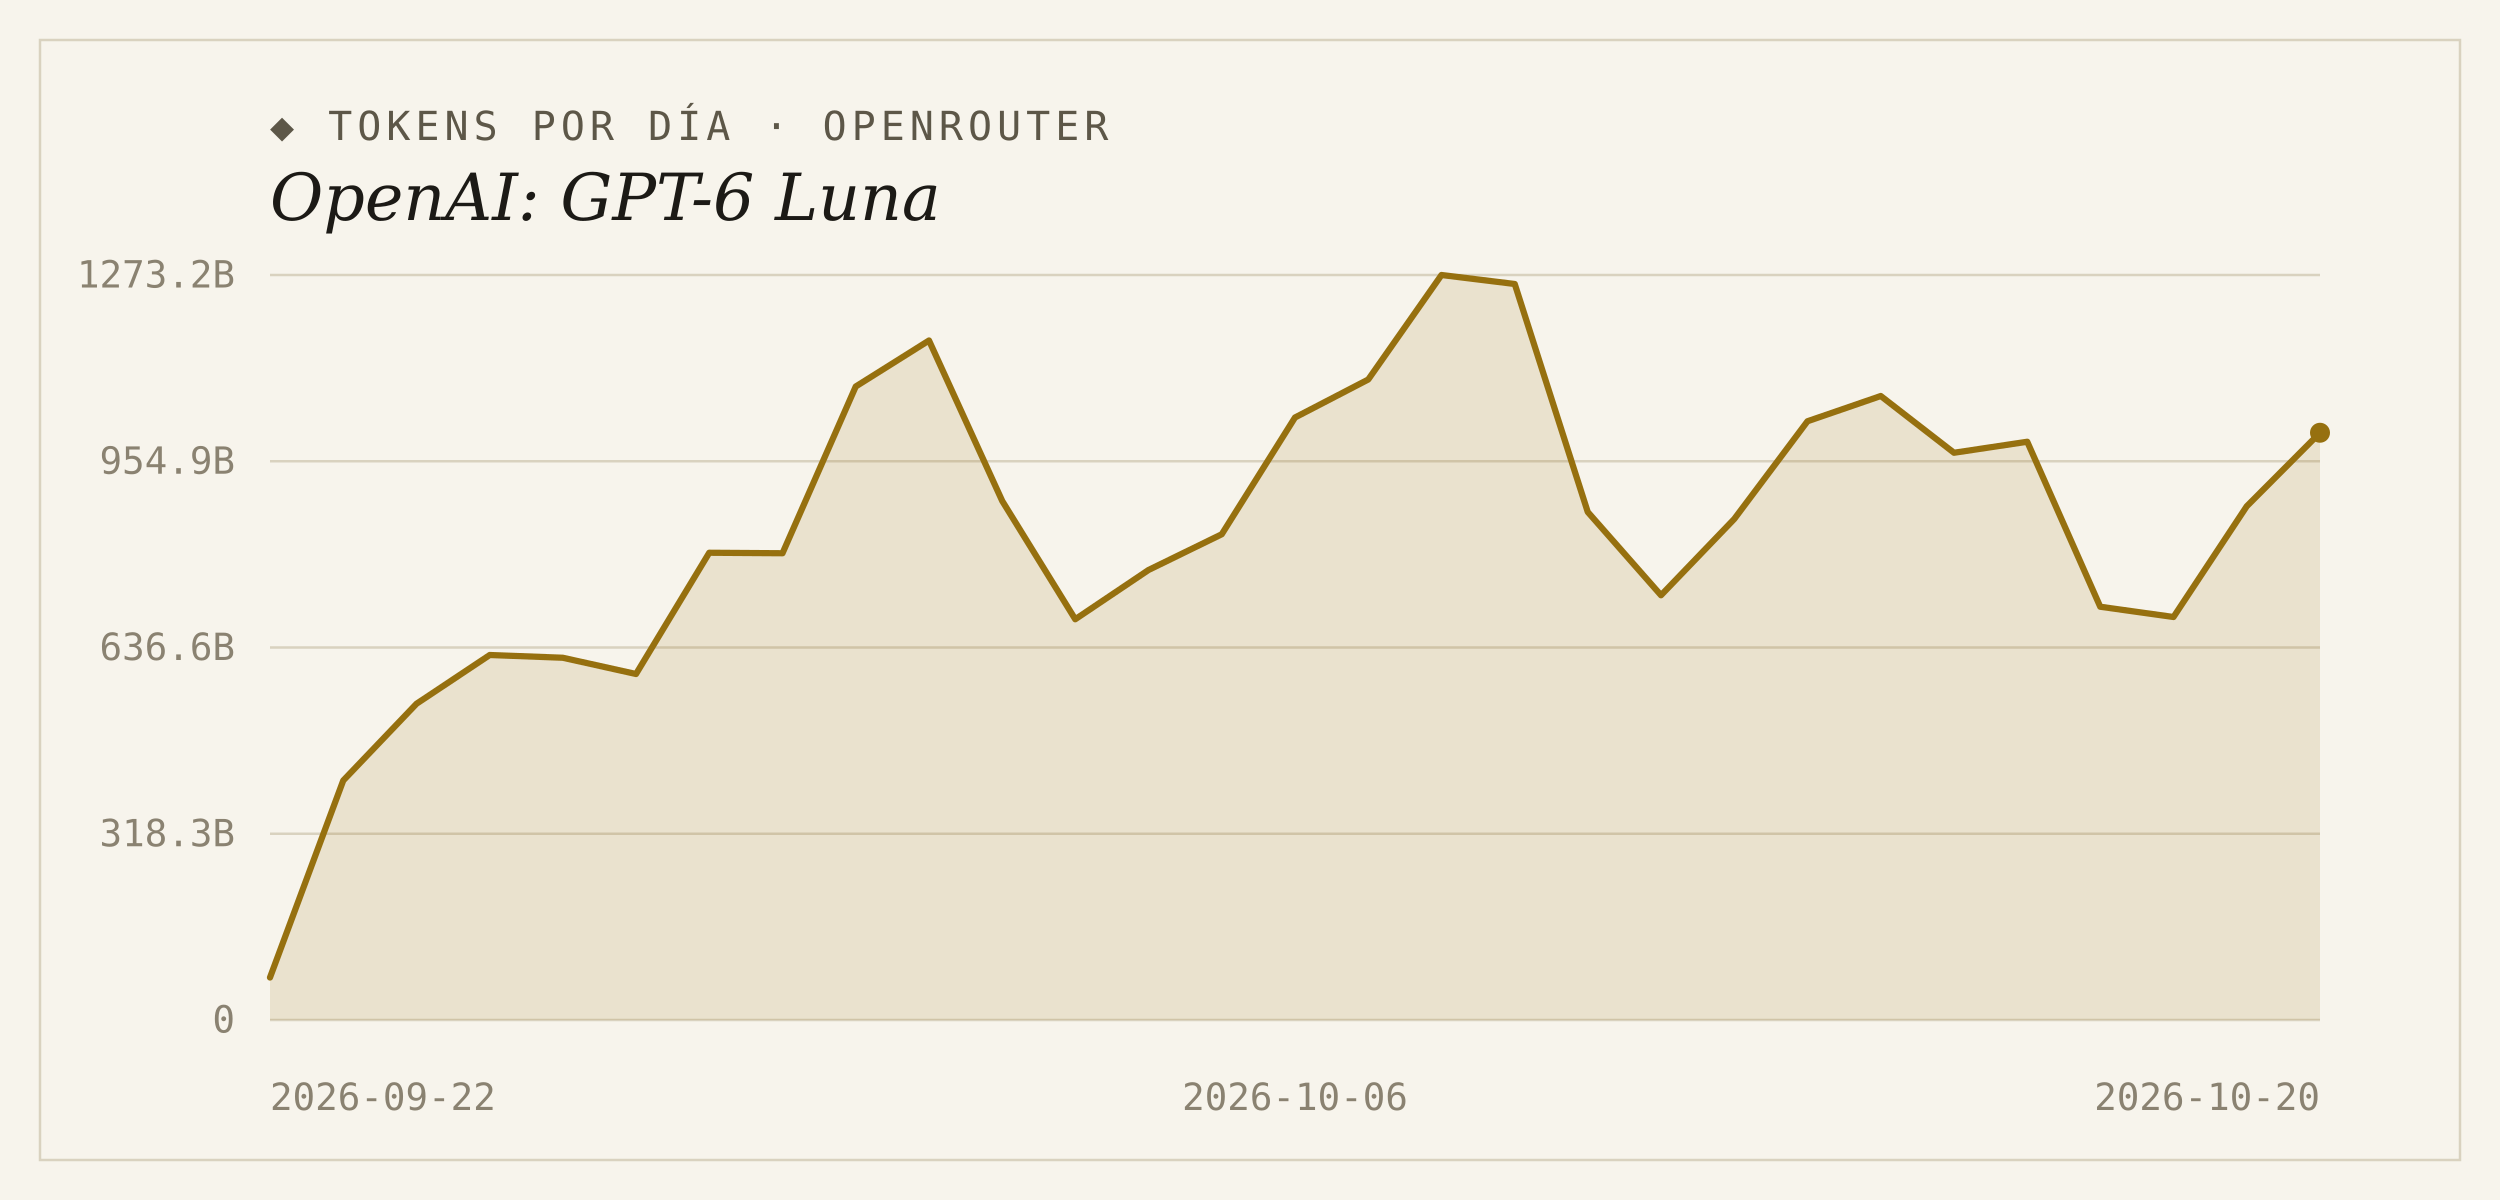
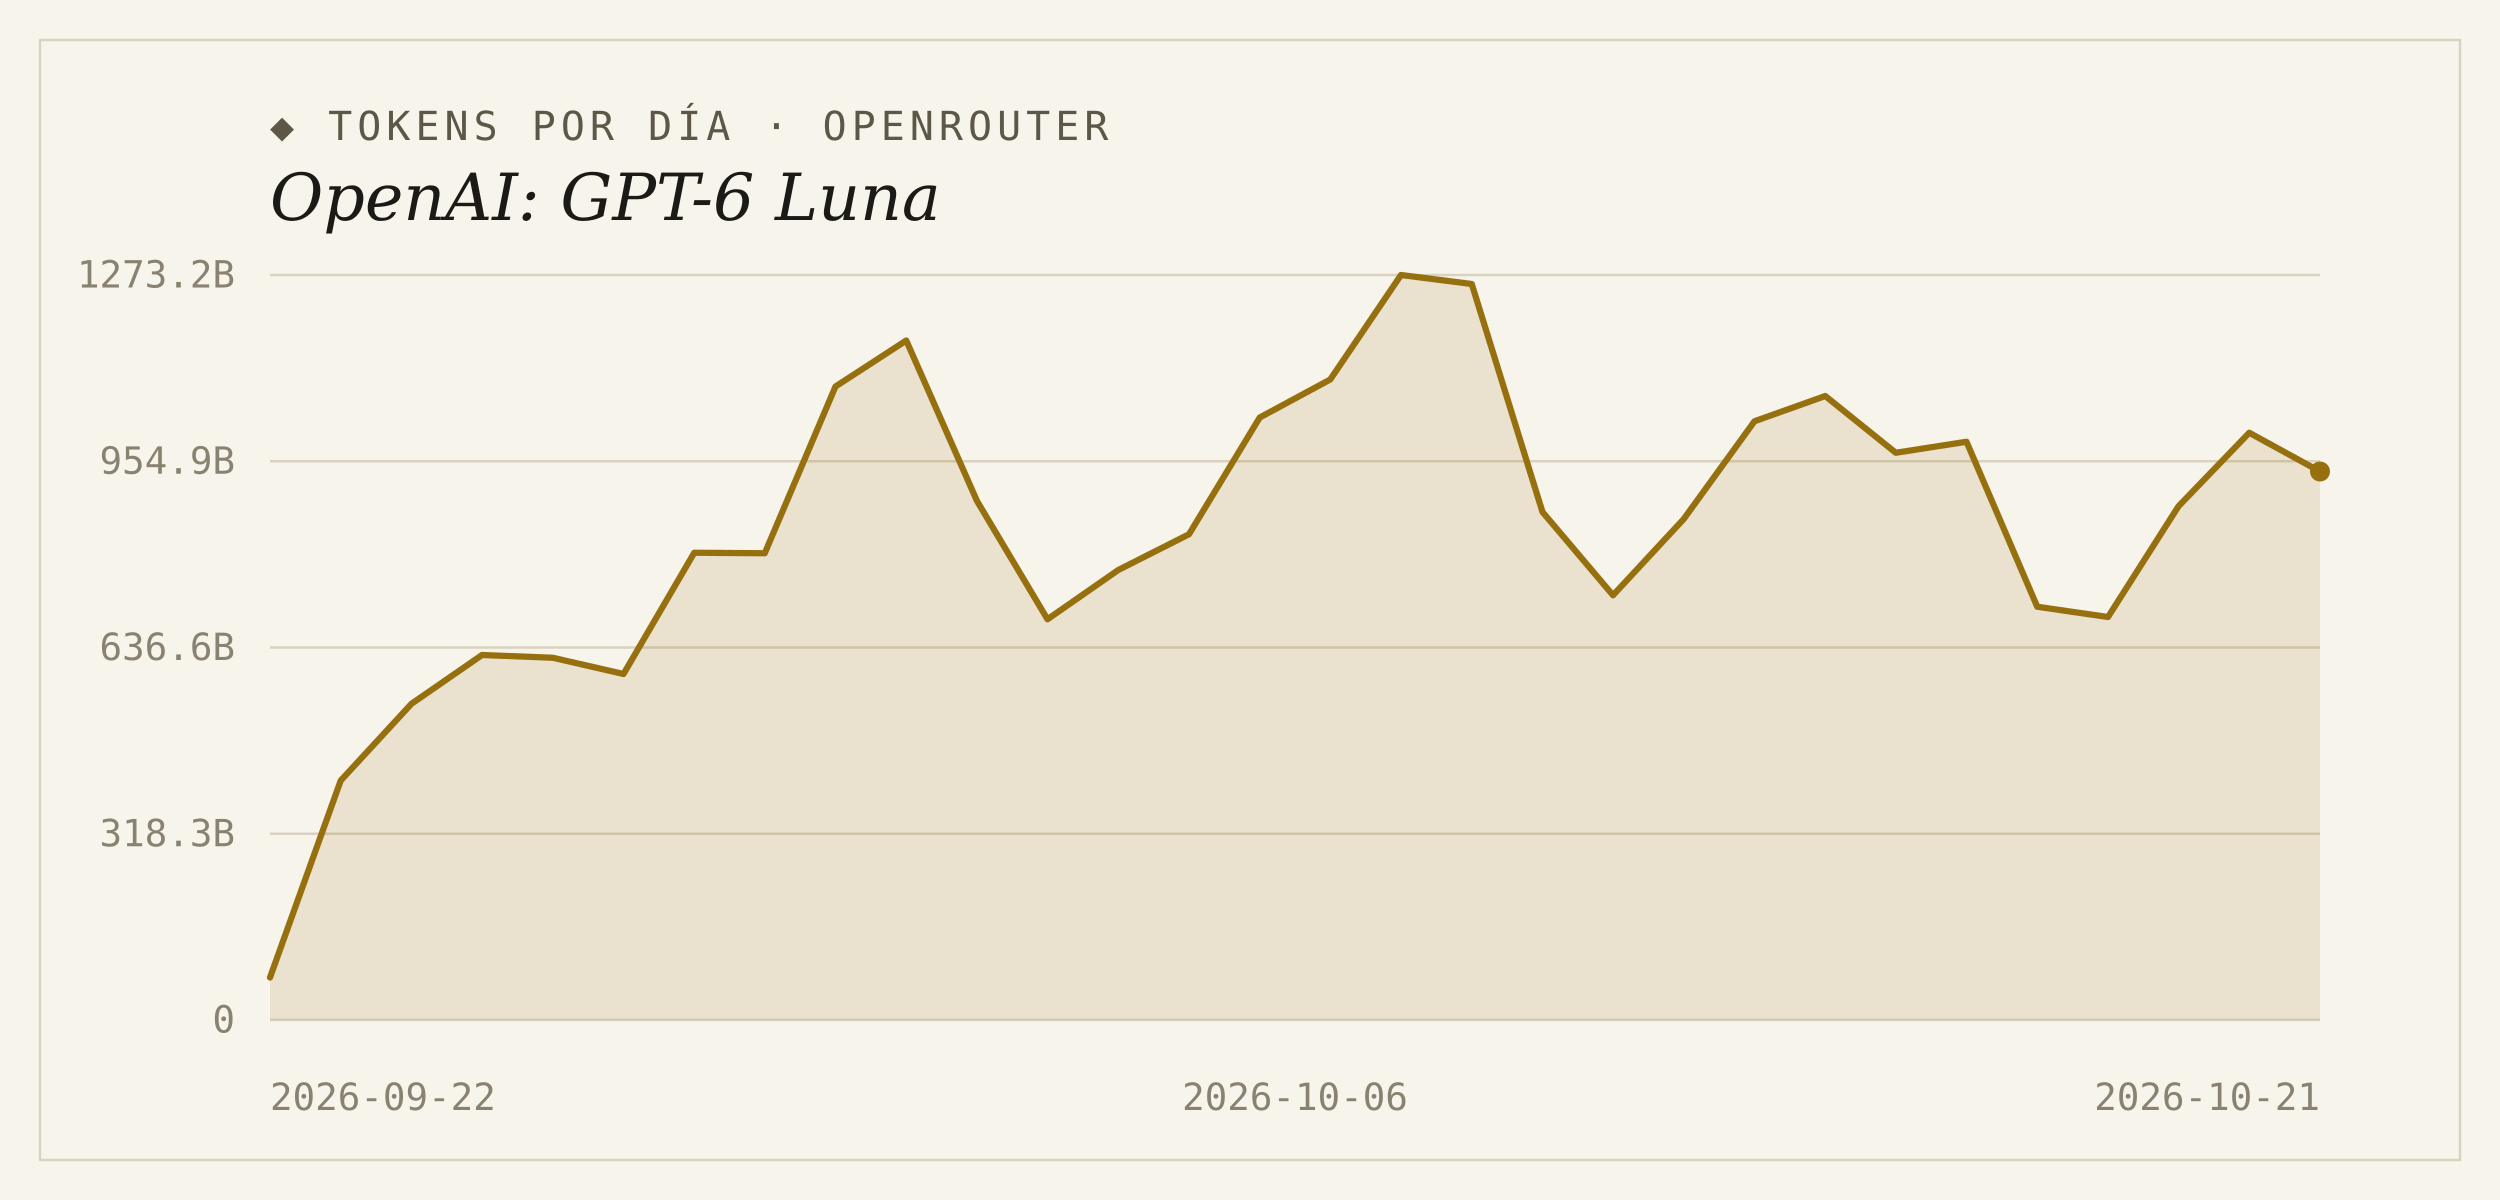
<svg xmlns="http://www.w3.org/2000/svg" width="1000" height="480" viewBox="0 0 1000 480">
  <rect width="1000" height="480" fill="#f7f4ec" />
  <rect x="16" y="16" width="968" height="448" fill="none" stroke="#d9d2bf" stroke-width="1" />
  <text x="108" y="56" font-family="'DejaVu Sans Mono', Consolas, monospace" font-size="16" letter-spacing="2" fill="#5d5748">◆ TOKENS POR DÍA · OPENROUTER</text>
  <text x="108" y="88" font-family="Georgia, 'DejaVu Serif', serif" font-size="26" font-style="italic" fill="#1c1a16">OpenAI: GPT-6 Luna</text>
  <line x1="108" y1="408.0" x2="928" y2="408.0" stroke="#d9d2bf" stroke-width="1" />
  <text x="94" y="413" text-anchor="end" font-family="'DejaVu Sans Mono', Consolas, monospace" font-size="15" fill="#8a8271">0</text>
  <line x1="108" y1="333.5" x2="928" y2="333.5" stroke="#d9d2bf" stroke-width="1" />
  <text x="94" y="338.5" text-anchor="end" font-family="'DejaVu Sans Mono', Consolas, monospace" font-size="15" fill="#8a8271">318.3B</text>
  <line x1="108" y1="259.0" x2="928" y2="259.0" stroke="#d9d2bf" stroke-width="1" />
  <text x="94" y="264" text-anchor="end" font-family="'DejaVu Sans Mono', Consolas, monospace" font-size="15" fill="#8a8271">636.6B</text>
  <line x1="108" y1="184.5" x2="928" y2="184.5" stroke="#d9d2bf" stroke-width="1" />
  <text x="94" y="189.5" text-anchor="end" font-family="'DejaVu Sans Mono', Consolas, monospace" font-size="15" fill="#8a8271">954.9B</text>
  <line x1="108" y1="110.0" x2="928" y2="110.0" stroke="#d9d2bf" stroke-width="1" />
  <text x="94" y="115" text-anchor="end" font-family="'DejaVu Sans Mono', Consolas, monospace" font-size="15" fill="#8a8271">1273.2B</text>
-   <path d="M 108,408.0 L 108.0,391.0 L 137.3,312.2 L 166.6,281.5 L 195.9,262.0 L 225.1,263.1 L 254.4,269.6 L 283.7,221.1 L 313.0,221.3 L 342.3,154.6 L 371.6,136.2 L 400.9,200.4 L 430.1,247.7 L 459.4,228.0 L 488.7,213.7 L 518.0,167.0 L 547.3,151.8 L 576.6,110.0 L 605.9,113.6 L 635.1,204.8 L 664.4,238.1 L 693.7,207.6 L 723.0,168.5 L 752.3,158.4 L 781.6,181.1 L 810.9,176.7 L 840.1,242.7 L 869.4,246.8 L 898.7,202.5 L 928.0,173.1 L 928.0,408.0 Z" fill="#96700f" fill-opacity="0.14" />
-   <polyline points="108.0,391.0 137.3,312.2 166.6,281.5 195.9,262.0 225.1,263.1 254.4,269.6 283.7,221.1 313.0,221.3 342.3,154.6 371.6,136.2 400.9,200.4 430.1,247.7 459.4,228.0 488.7,213.7 518.0,167.0 547.3,151.8 576.6,110.0 605.9,113.6 635.1,204.8 664.4,238.1 693.7,207.6 723.0,168.5 752.3,158.4 781.6,181.1 810.9,176.7 840.1,242.7 869.4,246.8 898.7,202.5 928.0,173.1" fill="none" stroke="#96700f" stroke-width="2.5" stroke-linejoin="round" stroke-linecap="round" />
-   <circle cx="928.0" cy="173.1" r="4" fill="#96700f" />
+   <path d="M 108,408.0 L 108.0,391.0 L 136.3,312.2 L 164.6,281.5 L 192.8,262.0 L 221.1,263.1 L 249.4,269.6 L 277.7,221.1 L 305.9,221.3 L 334.2,154.6 L 362.5,136.2 L 390.8,200.4 L 419.0,247.7 L 447.3,228.0 L 475.6,213.7 L 503.9,167.0 L 532.1,151.8 L 560.4,110.0 L 588.7,113.6 L 617.0,204.8 L 645.2,238.1 L 673.5,207.6 L 701.8,168.5 L 730.1,158.4 L 758.3,181.1 L 786.6,176.7 L 814.9,242.7 L 843.2,246.8 L 871.4,202.5 L 899.7,173.1 L 928.0,188.6 L 928.0,408.0 Z" fill="#96700f" fill-opacity="0.14" />
+   <polyline points="108.0,391.0 136.3,312.2 164.6,281.5 192.8,262.0 221.1,263.1 249.4,269.6 277.7,221.1 305.9,221.3 334.2,154.6 362.5,136.2 390.8,200.4 419.0,247.7 447.3,228.0 475.6,213.7 503.9,167.0 532.1,151.8 560.4,110.0 588.7,113.6 617.0,204.8 645.2,238.1 673.5,207.6 701.8,168.5 730.1,158.4 758.3,181.1 786.6,176.7 814.9,242.7 843.2,246.8 871.4,202.5 899.7,173.1 928.0,188.6" fill="none" stroke="#96700f" stroke-width="2.5" stroke-linejoin="round" stroke-linecap="round" />
+   <circle cx="928.0" cy="188.6" r="4" fill="#96700f" />
  <text x="108" y="444" text-anchor="start" font-family="'DejaVu Sans Mono', Consolas, monospace" font-size="15" fill="#8a8271">2026-09-22</text>
  <text x="518" y="444" text-anchor="middle" font-family="'DejaVu Sans Mono', Consolas, monospace" font-size="15" fill="#8a8271">2026-10-06</text>
-   <text x="928" y="444" text-anchor="end" font-family="'DejaVu Sans Mono', Consolas, monospace" font-size="15" fill="#8a8271">2026-10-20</text>
+   <text x="928" y="444" text-anchor="end" font-family="'DejaVu Sans Mono', Consolas, monospace" font-size="15" fill="#8a8271">2026-10-21</text>
</svg>
